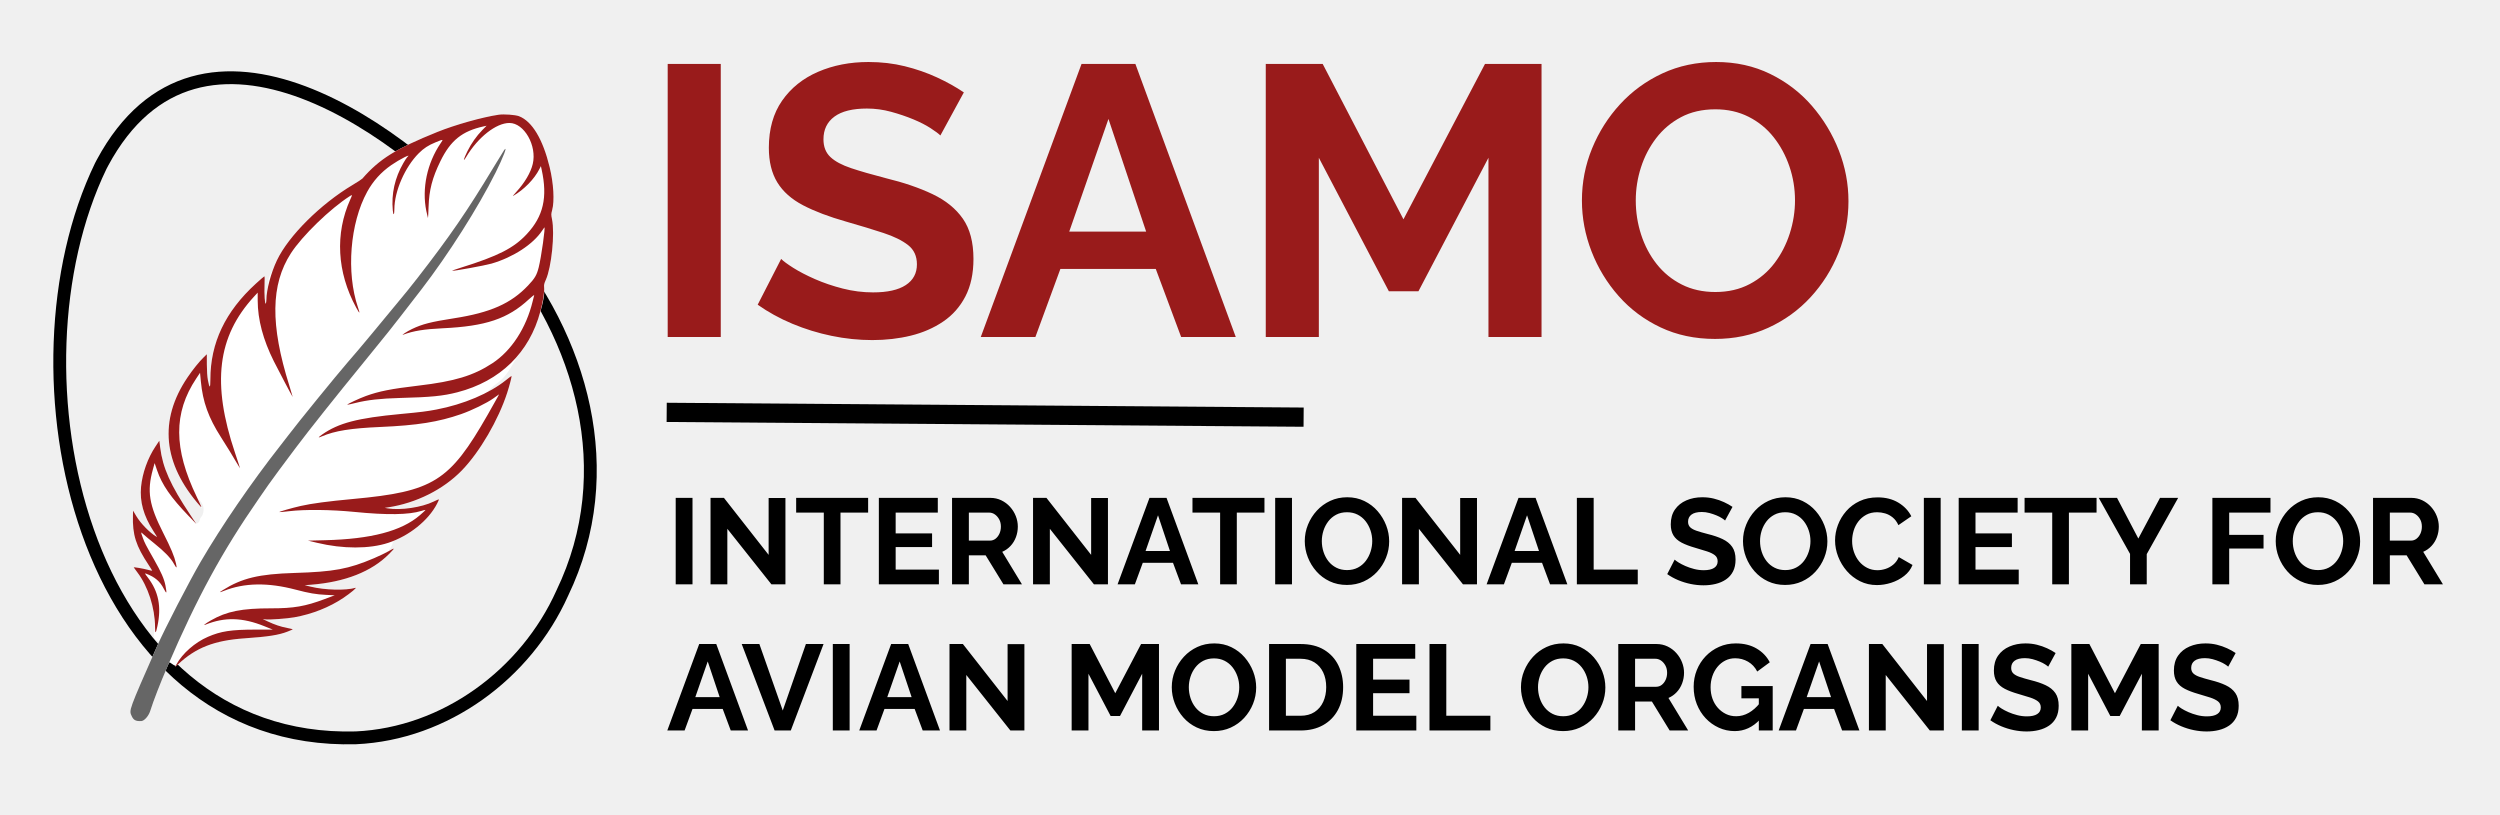
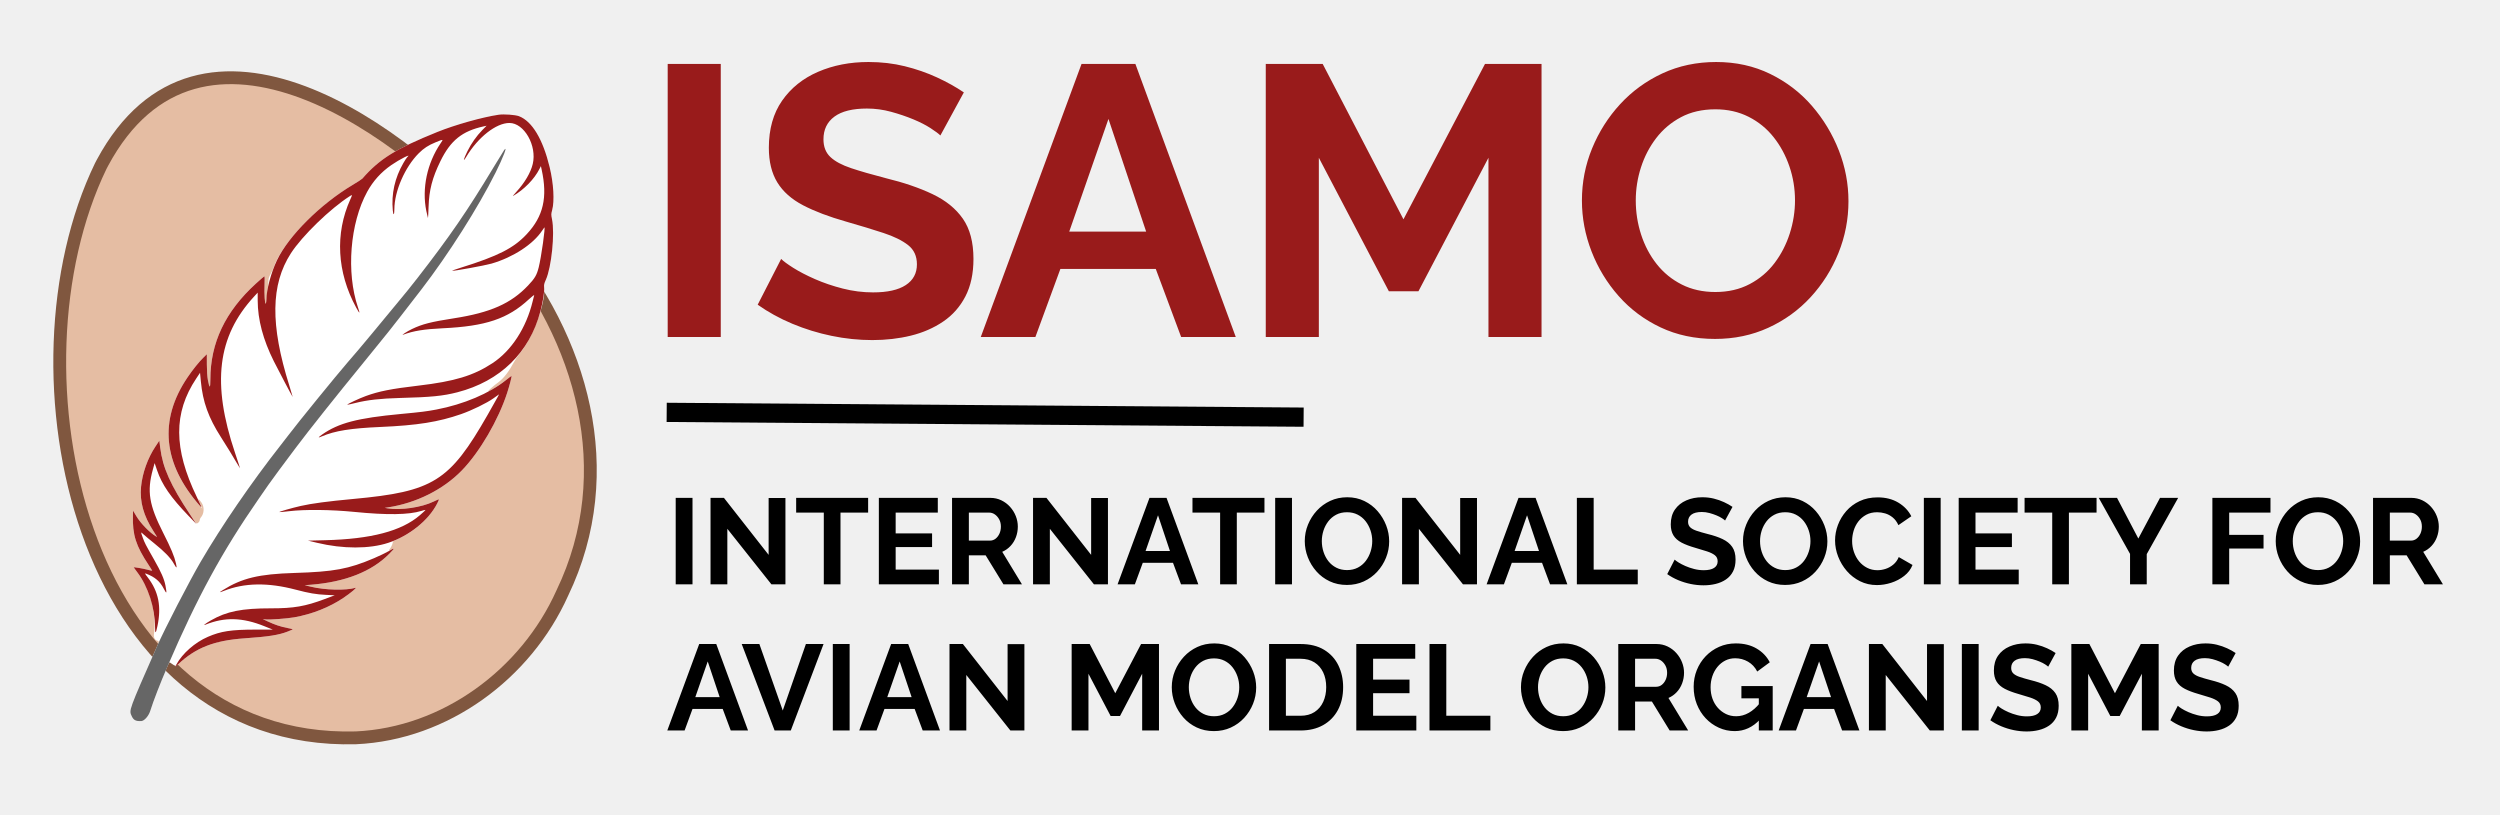
<svg xmlns="http://www.w3.org/2000/svg" width="390" height="127" viewBox="0 0 390 127">
  <defs />
  <g id="Layer_1">
-     <path fill="none" stroke="#000000" stroke-miterlimit="10" stroke-width="2" d="M 15.72 25.893 C 0.26 57.858 12.522 116.251 55.52 115.102 C 69.436 114.464 82.031 105.204 87.718 92.52 C 96.843 73.562 90.782 52.675 77.972 37.582 C 63.623 20.332 31.206 -2.943 15.979 25.4 Z" />
+     <path fill="#e5bda3" stroke="#80573f" stroke-miterlimit="10" stroke-width="2" d="M 15.72 25.893 C 0.26 57.858 12.522 116.251 55.52 115.102 C 69.436 114.464 82.031 105.204 87.718 92.52 C 96.843 73.562 90.782 52.675 77.972 37.582 C 63.623 20.332 31.206 -2.943 15.979 25.4 Z" />
    <g>
      <path fill="#ffffff" stroke="none" d="M 77.799 17.896 C 75.243 18.276 70.986 19.473 68.231 20.586 C 61.752 23.203 59.211 24.782 56.531 27.858 C 56.445 27.956 55.767 28.399 55.023 28.842 C 49.498 32.134 43.934 37.953 42.684 41.746 C 42.617 41.949 42.406 42.4 42.215 42.748 C 41.941 43.245 41.867 43.501 41.867 43.944 C 41.866 44.253 41.797 44.928 41.712 45.443 C 41.628 45.958 41.557 46.566 41.555 46.795 C 41.553 47.024 41.51 47.276 41.46 47.356 C 41.318 47.581 41.207 45.843 41.27 44.381 C 41.3 43.678 41.29 43.103 41.247 43.103 C 41.204 43.103 40.611 43.612 39.928 44.235 C 35.141 48.598 32.819 53.482 32.819 59.188 C 32.819 60.617 32.688 60.661 32.435 59.316 C 32.333 58.77 32.27 57.846 32.268 56.853 L 32.264 55.262 L 31.804 55.709 C 31.058 56.434 30.081 57.646 29.24 58.892 C 24.748 65.538 25.43 72.475 31.211 78.931 L 31.584 79.347 L 31.207 78.582 C 30.787 77.731 30.907 77.637 31.435 78.403 C 31.912 79.095 31.861 80.144 31.321 80.74 C 31.23 80.841 31.155 81.018 31.155 81.133 C 31.155 81.385 30.798 81.735 30.64 81.638 C 30.475 81.536 28.82 79.033 27.846 77.411 C 26.185 74.645 25.298 72.29 24.991 69.834 L 24.855 68.745 L 24.255 69.647 C 23.041 71.471 22.21 73.797 22.005 75.941 C 21.784 78.264 22.392 80.452 23.92 82.831 C 24.564 83.834 24.552 83.811 24.385 83.713 C 23.358 83.105 21.928 81.635 21.25 80.49 L 20.758 79.659 L 20.738 80.387 C 20.651 83.438 21.193 85.142 23.215 88.181 C 23.517 88.636 23.753 89.019 23.739 89.034 C 23.725 89.048 23.373 88.97 22.957 88.861 C 22.257 88.677 20.859 88.444 20.859 88.512 C 20.859 88.528 21.118 88.883 21.435 89.3 C 23.426 91.921 24.471 95.813 24.021 98.926 C 23.945 99.452 24.152 99.848 24.555 99.949 C 24.863 100.027 24.854 100.073 24.319 101.239 C 24.121 101.668 23.561 102.932 23.074 104.047 C 20.189 110.65 20.134 110.814 20.541 111.709 C 20.831 112.348 21.189 112.533 22.047 112.487 C 22.521 112.462 23.193 111.693 23.444 110.889 C 23.967 109.213 26.191 103.568 26.419 103.34 C 26.447 103.313 26.631 103.414 26.829 103.565 C 27.027 103.715 27.242 103.839 27.306 103.839 C 27.371 103.839 27.39 103.898 27.35 103.969 C 27.31 104.041 27.506 103.885 27.786 103.624 C 30.567 101.025 33.434 99.908 38.175 99.579 C 41.888 99.321 43.514 99.063 44.906 98.513 C 45.353 98.337 45.703 98.176 45.684 98.157 C 45.664 98.138 45.272 98.05 44.812 97.963 C 43.816 97.774 42.826 97.442 41.763 96.94 L 40.983 96.571 L 41.463 96.629 C 42.049 96.7 44.781 96.5 45.891 96.304 C 48.669 95.815 51.381 94.743 53.581 93.264 C 54.719 92.499 55.783 91.606 55.439 91.704 C 53.912 92.14 50.686 92.057 48.484 91.523 L 47.535 91.293 L 48.523 91.216 C 53.822 90.801 57.98 89.164 60.689 86.426 C 61.614 85.491 61.667 85.396 61.061 85.753 C 60.654 85.993 60.587 85.906 60.882 85.523 C 61.095 85.247 61.344 84.593 61.266 84.515 C 61.238 84.487 61.554 84.316 61.967 84.134 C 64.627 82.963 67.014 80.832 68.177 78.589 C 68.364 78.229 68.499 77.916 68.478 77.895 C 68.456 77.873 68.076 78.032 67.634 78.248 C 65.771 79.157 62.496 79.641 60.483 79.306 L 60.015 79.228 L 60.535 79.149 C 64.935 78.48 69.143 76.375 72.04 73.394 C 74.834 70.518 77.75 65.52 79.134 61.237 C 79.488 60.14 79.86 58.7 79.803 58.645 C 79.788 58.631 79.401 58.92 78.943 59.288 C 78.061 59.999 76.282 61.122 76.19 61.027 C 76.118 60.953 76.88 60.274 77.801 59.591 C 78.587 59.007 79.418 57.923 80.172 56.496 C 80.39 56.083 80.77 55.509 81.015 55.222 C 83.079 52.801 85.157 47.23 84.885 44.848 C 84.84 44.446 84.888 44.229 85.148 43.655 C 86.03 41.71 86.572 36.419 86.115 34.21 C 85.969 33.499 85.97 33.384 86.134 32.784 C 86.522 31.361 86.362 28.622 85.743 26.069 C 84.684 21.702 83.011 18.919 80.971 18.128 C 80.404 17.908 78.606 17.776 77.799 17.896 M 84.819 35.614 C 84.748 35.747 84.742 35.943 84.8 36.16 C 84.889 36.487 84.893 36.48 84.934 35.953 C 84.98 35.34 84.975 35.324 84.819 35.614 M 77.387 61.835 C 77.16 62.005 76.961 62.158 76.946 62.174 C 76.93 62.19 77.058 62.182 77.231 62.157 C 77.447 62.125 77.595 62.016 77.701 61.811 C 77.787 61.646 77.843 61.514 77.828 61.518 C 77.812 61.522 77.613 61.665 77.387 61.835 M 45.818 70.377 C 44.88 71.624 44.713 71.926 45.344 71.24 C 45.813 70.73 46.55 69.623 46.421 69.623 C 46.401 69.623 46.13 69.962 45.818 70.377 M 23.963 72.81 C 23.795 73.378 23.795 73.38 23.997 73.164 C 24.108 73.044 24.24 72.971 24.289 73.002 C 24.358 73.044 24.226 72.344 24.149 72.256 C 24.14 72.246 24.056 72.495 23.963 72.81 M 58.195 77.423 C 57.835 77.538 58.453 77.541 59.183 77.428 L 59.703 77.347 L 59.079 77.343 C 58.736 77.341 58.338 77.377 58.195 77.423 M 66.072 79.575 C 65.971 79.601 65.816 79.763 65.727 79.934 C 65.531 80.314 65.764 80.234 66.195 79.773 C 66.444 79.506 66.429 79.482 66.072 79.575 M 55.647 83.832 L 55.335 83.984 L 55.751 83.929 C 55.98 83.898 56.284 83.868 56.427 83.862 L 56.687 83.85 L 56.427 83.767 C 56.07 83.652 56.004 83.658 55.647 83.832 M 25.829 86.575 C 25.951 86.867 26.132 87.096 26.31 87.182 C 26.798 87.421 26.747 87.214 26.179 86.649 L 25.634 86.107 L 25.829 86.575 M 22.75 89.699 C 22.922 89.931 23.007 89.976 23.112 89.889 C 23.291 89.74 23.217 89.636 22.836 89.503 L 22.525 89.395 L 22.75 89.699 M 41.706 98.005 C 41.652 98.057 41.513 98.121 41.399 98.149 C 41.285 98.176 41.495 98.203 41.867 98.207 L 42.543 98.215 L 42.193 98.063 C 41.779 97.883 41.828 97.889 41.706 98.005" />
      <path fill="#991b1b" stroke="none" d="M 77.799 17.896 C 75.243 18.276 70.986 19.473 68.231 20.586 C 61.752 23.203 59.211 24.782 56.531 27.858 C 56.445 27.956 55.767 28.399 55.023 28.842 C 50.007 31.83 45.006 36.807 43.202 40.604 C 42.268 42.569 41.569 45.199 41.555 46.795 C 41.553 47.024 41.51 47.276 41.46 47.356 C 41.318 47.581 41.207 45.843 41.27 44.381 C 41.3 43.678 41.29 43.103 41.247 43.103 C 41.204 43.103 40.611 43.612 39.928 44.235 C 35.141 48.598 32.819 53.482 32.819 59.188 C 32.819 60.617 32.688 60.661 32.435 59.316 C 32.333 58.77 32.27 57.846 32.268 56.853 L 32.264 55.262 L 31.804 55.709 C 31.058 56.434 30.081 57.646 29.24 58.892 C 24.743 65.545 25.415 72.383 31.207 78.931 C 31.538 79.305 31.486 79.162 30.698 77.527 C 27.067 69.99 27.041 64.411 30.615 59.042 L 31.207 58.152 L 31.333 59.494 C 31.635 62.701 32.517 65.148 34.476 68.212 C 35.408 69.671 36.38 71.254 36.921 72.197 C 37.192 72.669 37.427 73.055 37.444 73.055 C 37.462 73.055 37.109 71.967 36.661 70.637 C 33.013 59.806 33.902 52.501 39.624 46.275 L 40.198 45.651 L 40.201 46.886 C 40.207 49.858 41.039 52.992 42.715 56.347 C 43.427 57.775 45.621 61.927 45.663 61.927 C 45.678 61.927 45.436 61.12 45.126 60.133 C 42.152 50.671 42.229 44.401 45.379 39.515 C 47.132 36.797 51.515 32.546 54.577 30.595 C 54.99 30.332 54.992 30.349 54.645 31.117 C 52.239 36.437 52.566 42.473 55.559 47.973 C 56.125 49.012 56.204 49.015 55.851 47.983 C 53.985 42.514 54.594 34.815 57.28 29.92 C 58.214 28.22 59.439 26.864 61.059 25.741 C 62.337 24.854 64.299 23.867 63.554 24.484 C 63.47 24.554 63.191 24.976 62.934 25.422 C 61.582 27.766 61.033 30.228 61.279 32.84 C 61.36 33.696 61.519 33.564 61.521 32.639 C 61.528 29.834 63.168 26.067 65.319 23.915 C 66.106 23.128 66.826 22.658 67.938 22.206 C 69.222 21.683 69.194 21.678 68.724 22.37 C 66.622 25.47 65.791 29.415 66.505 32.905 C 66.628 33.502 66.744 34.006 66.763 34.026 C 66.782 34.045 66.825 33.252 66.857 32.264 C 66.943 29.637 67.427 27.765 68.695 25.163 C 70.28 21.911 72.088 20.453 75.449 19.715 L 75.907 19.614 L 75.226 20.308 C 74.341 21.211 73.526 22.368 72.927 23.572 C 72.29 24.852 72.166 25.418 72.728 24.478 C 74.564 21.408 77.396 19.183 79.468 19.183 C 81.772 19.183 83.784 22.711 83.111 25.572 C 82.795 26.914 81.865 28.496 80.541 29.942 C 80.177 30.339 79.949 30.624 80.035 30.574 C 81.766 29.566 83.341 27.956 84.147 26.37 L 84.379 25.914 L 84.502 26.474 C 85.444 30.796 84.763 33.744 82.183 36.515 C 80.142 38.706 77.743 39.929 71.898 41.757 C 71.112 42.003 70.487 42.222 70.509 42.244 C 70.603 42.338 75.649 41.42 76.673 41.123 C 80.042 40.144 83.157 38.115 84.575 35.974 C 84.725 35.748 84.878 35.529 84.914 35.488 C 85.126 35.245 84.437 40.138 84.036 41.72 C 83.731 42.922 83.441 43.416 82.387 44.53 C 79.718 47.35 76.519 48.768 70.831 49.651 C 67.244 50.208 65.894 50.552 64.279 51.323 C 63.518 51.687 62.44 52.389 62.927 52.204 C 64.449 51.627 66.182 51.345 69.046 51.212 C 75.773 50.898 79.219 49.738 82.519 46.678 C 83.017 46.216 83.365 45.956 83.331 46.072 C 83.298 46.184 83.193 46.603 83.096 47.003 C 82.087 51.174 79.789 54.711 76.821 56.66 C 73.859 58.605 70.927 59.493 65.267 60.159 C 61.013 60.66 59.145 61.029 57.083 61.775 C 56.054 62.148 54.096 63.062 54.169 63.136 C 54.192 63.159 54.768 63.036 55.449 62.863 C 57.255 62.403 59.421 62.159 62.355 62.085 C 67.229 61.961 69.115 61.775 71.351 61.195 C 78.023 59.466 82.587 55.021 84.294 48.591 C 84.704 47.048 84.955 45.458 84.885 44.848 C 84.84 44.446 84.888 44.229 85.148 43.655 C 86.03 41.71 86.572 36.419 86.115 34.21 C 85.969 33.499 85.97 33.384 86.134 32.784 C 86.522 31.361 86.362 28.622 85.743 26.069 C 84.684 21.702 83.011 18.919 80.971 18.128 C 80.404 17.908 78.606 17.776 77.799 17.896 M 78.943 59.289 C 76.36 61.37 72.311 63.084 68.075 63.889 C 66.554 64.178 65.726 64.281 62.518 64.582 C 55.775 65.215 52.826 65.985 50.264 67.779 C 49.565 68.269 49.551 68.358 50.22 68.071 C 52.235 67.207 54.716 66.809 59.339 66.607 C 65.12 66.355 68.385 65.835 71.923 64.606 C 73.599 64.023 75.945 62.878 76.98 62.138 L 77.855 61.512 L 77.65 61.912 C 77.538 62.132 76.818 63.411 76.049 64.753 C 70.118 75.115 67.601 76.686 55.075 77.841 C 51.185 78.2 48.618 78.542 46.911 78.93 C 45.566 79.236 43.506 79.825 43.568 79.887 C 43.591 79.91 44.283 79.847 45.105 79.747 C 47.513 79.453 51.677 79.498 55.283 79.858 C 60.379 80.366 63.762 80.317 65.722 79.707 C 66.067 79.599 66.366 79.527 66.385 79.547 C 66.405 79.566 66.009 79.937 65.506 80.371 C 62.63 82.849 57.902 84.096 50.707 84.273 L 48.055 84.339 L 49.459 84.677 C 53.491 85.648 57.652 85.648 60.577 84.679 C 63.835 83.598 66.821 81.206 68.177 78.589 C 68.364 78.229 68.499 77.916 68.478 77.895 C 68.456 77.873 68.076 78.032 67.634 78.248 C 65.771 79.157 62.496 79.641 60.483 79.306 L 60.015 79.228 L 60.535 79.149 C 64.935 78.48 69.143 76.375 72.04 73.394 C 74.834 70.518 77.75 65.52 79.134 61.237 C 79.488 60.14 79.86 58.7 79.803 58.645 C 79.788 58.631 79.401 58.92 78.943 59.289 M 24.255 69.647 C 23.041 71.471 22.21 73.797 22.005 75.941 C 21.784 78.264 22.392 80.452 23.92 82.831 C 24.564 83.834 24.552 83.811 24.385 83.713 C 23.358 83.105 21.928 81.635 21.25 80.49 L 20.758 79.659 L 20.738 80.387 C 20.651 83.438 21.193 85.142 23.215 88.181 C 23.517 88.636 23.753 89.019 23.739 89.034 C 23.725 89.048 23.373 88.97 22.957 88.861 C 22.257 88.677 20.859 88.444 20.859 88.512 C 20.859 88.528 21.118 88.883 21.435 89.3 C 23.093 91.483 24.168 94.806 24.187 97.807 C 24.194 98.935 24.298 98.901 24.556 97.688 C 25.206 94.632 24.74 92.283 23.047 90.074 C 22.582 89.468 22.552 89.399 22.787 89.489 C 24.178 90.017 24.955 90.683 25.565 91.87 C 26.005 92.725 26.053 92.616 25.805 91.32 C 25.615 90.327 25.13 89.223 24.041 87.308 C 22.673 84.901 22.566 84.693 22.277 83.891 C 21.929 82.925 21.929 82.926 22.393 83.366 C 22.608 83.57 23.368 84.205 24.083 84.778 C 25.648 86.033 26.61 87.028 27.099 87.898 C 27.559 88.716 27.638 88.717 27.453 87.901 C 27.196 86.769 26.687 85.551 25.439 83.091 C 23.253 78.78 22.908 76.645 23.845 73.246 L 24.122 72.242 L 24.498 73.35 C 25.264 75.608 26.638 77.597 29.428 80.491 L 30.631 81.739 L 29.663 80.283 C 26.585 75.656 25.382 72.965 24.991 69.834 L 24.855 68.745 L 24.255 69.647 M 60.587 86.006 C 60.158 86.254 59.152 86.737 58.351 87.078 C 54.369 88.775 52.102 89.195 45.923 89.382 C 40.384 89.55 37.743 90.185 34.743 92.068 C 34.131 92.453 34.172 92.479 34.921 92.18 C 38.11 90.907 41.794 90.844 46.131 91.988 C 48.221 92.539 49.292 92.723 50.863 92.8 L 52.215 92.867 L 50.655 93.453 C 47.627 94.59 45.822 94.903 42.306 94.9 C 37.716 94.896 35.377 95.363 32.909 96.775 C 32.052 97.265 31.571 97.642 32.048 97.45 C 35.055 96.236 37.82 96.308 41.243 97.689 L 42.543 98.213 L 39.87 98.218 C 36.04 98.225 34.472 98.463 32.431 99.345 C 30.412 100.218 28.468 101.923 27.523 103.651 L 27.278 104.099 L 27.787 103.624 C 30.564 101.026 33.434 99.908 38.175 99.579 C 41.888 99.321 43.514 99.063 44.906 98.513 C 45.353 98.337 45.703 98.176 45.684 98.157 C 45.664 98.138 45.272 98.05 44.812 97.963 C 43.816 97.774 42.826 97.442 41.763 96.94 L 40.983 96.571 L 41.463 96.629 C 42.049 96.7 44.781 96.5 45.891 96.304 C 48.669 95.815 51.381 94.743 53.581 93.264 C 54.719 92.499 55.783 91.606 55.439 91.704 C 53.912 92.14 50.686 92.057 48.484 91.523 L 47.535 91.293 L 48.523 91.216 C 53.822 90.801 57.98 89.164 60.689 86.426 C 61.688 85.416 61.678 85.375 60.587 86.006" />
      <path fill="#666666" stroke="none" d="M 78.656 23.399 C 78.555 23.534 77.803 24.758 76.984 26.12 C 72.922 32.873 70.158 36.896 65.172 43.311 C 64.572 44.083 63.906 44.926 63.693 45.183 C 63.479 45.44 62.922 46.119 62.454 46.691 C 61.514 47.843 61.331 48.063 58.239 51.787 C 56.115 54.344 55.751 54.774 54.293 56.457 C 52.45 58.583 46.371 66.055 45.006 67.873 C 44.777 68.177 44.203 68.918 43.731 69.519 C 39.22 75.26 34.555 82.063 31.288 87.667 C 29.518 90.704 25.677 98.14 24.519 100.771 C 20.024 110.989 20.108 110.757 20.541 111.709 C 20.831 112.348 21.189 112.533 22.047 112.487 C 22.521 112.462 23.193 111.693 23.444 110.889 C 23.914 109.382 24.997 106.585 26.135 103.943 C 30.77 93.175 34.65 86.045 40.342 77.839 C 40.917 77.01 41.591 76.036 41.839 75.675 C 42.309 74.991 44.239 72.378 46.118 69.883 C 48.308 66.973 52.227 62.045 56.785 56.467 C 57.673 55.38 58.786 54.007 59.259 53.416 C 59.732 52.825 60.356 52.053 60.646 51.7 C 61.09 51.16 63.283 48.341 65.716 45.183 C 69.945 39.694 74.568 32.415 77.31 26.931 C 78.506 24.537 79.237 22.621 78.656 23.399" />
    </g>
    <path fill="none" stroke="#000000" stroke-width="3" d="M 104.003 64.329 L 203.365 65.076" />
    <g transform="matrix(1 0 0 1 104.003 91.157)">
      <g>
        <path fill="#000000" stroke="none" d="M 1.406 0 L 1.406 -13.49 L 4.028 -13.49 L 4.028 0 L 1.406 0 Z M 9.462 -8.664 L 9.462 0 L 6.84 0 L 6.84 -13.49 L 8.93 -13.49 L 15.903 -4.598 L 15.903 -13.471 L 18.525 -13.471 L 18.525 0 L 16.34 0 L 9.462 -8.664 Z M 31.426 -11.191 L 27.113 -11.191 L 27.113 0 L 24.51 0 L 24.51 -11.191 L 20.197 -11.191 L 20.197 -13.49 L 31.426 -13.49 L 31.426 -11.191 Z M 42.465 -2.299 L 42.465 0 L 33.098 0 L 33.098 -13.49 L 42.294 -13.49 L 42.294 -11.191 L 35.72 -11.191 L 35.72 -7.942 L 41.401 -7.942 L 41.401 -5.814 L 35.72 -5.814 L 35.72 -2.299 L 42.465 -2.299 Z M 44.517 0 L 44.517 -13.49 L 50.483 -13.49 Q 51.414 -13.49 52.203 -13.11 Q 52.991 -12.73 53.571 -12.084 Q 54.15 -11.438 54.464 -10.64 Q 54.777 -9.842 54.777 -9.006 Q 54.777 -8.151 54.483 -7.362 Q 54.188 -6.574 53.637 -5.985 Q 53.086 -5.396 52.345 -5.073 L 55.423 0 L 52.535 0 L 49.761 -4.522 L 47.139 -4.522 L 47.139 0 L 44.517 0 Z M 47.139 -6.821 L 50.426 -6.821 Q 50.92 -6.821 51.3 -7.115 Q 51.68 -7.41 51.908 -7.904 Q 52.136 -8.398 52.136 -9.006 Q 52.136 -9.652 51.87 -10.136 Q 51.604 -10.621 51.196 -10.906 Q 50.787 -11.191 50.312 -11.191 L 47.139 -11.191 L 47.139 -6.821 Z M 59.774 -8.664 L 59.774 0 L 57.152 0 L 57.152 -13.49 L 59.242 -13.49 L 66.215 -4.598 L 66.215 -13.471 L 68.837 -13.471 L 68.837 0 L 66.652 0 L 59.774 -8.664 Z M 75.316 -13.49 L 77.976 -13.49 L 82.935 0 L 80.237 0 L 78.983 -3.363 L 74.271 -3.363 L 73.036 0 L 70.338 0 L 75.316 -13.49 Z M 78.508 -5.206 L 76.646 -10.773 L 74.708 -5.206 L 78.508 -5.206 Z M 93.252 -11.191 L 88.939 -11.191 L 88.939 0 L 86.336 0 L 86.336 -11.191 L 82.023 -11.191 L 82.023 -13.49 L 93.252 -13.49 L 93.252 -11.191 Z M 94.924 0 L 94.924 -13.49 L 97.546 -13.49 L 97.546 0 L 94.924 0 Z M 106.115 0.095 Q 104.633 0.095 103.427 -0.475 Q 102.22 -1.045 101.356 -2.023 Q 100.491 -3.002 100.016 -4.228 Q 99.541 -5.453 99.541 -6.745 Q 99.541 -8.094 100.044 -9.319 Q 100.548 -10.545 101.431 -11.504 Q 102.315 -12.464 103.521 -13.025 Q 104.728 -13.585 106.172 -13.585 Q 107.635 -13.585 108.841 -12.996 Q 110.048 -12.407 110.903 -11.419 Q 111.758 -10.431 112.233 -9.215 Q 112.708 -7.999 112.708 -6.707 Q 112.708 -5.377 112.214 -4.151 Q 111.72 -2.926 110.836 -1.966 Q 109.953 -1.007 108.746 -0.456 Q 107.54 0.095 106.115 0.095 Z M 102.201 -6.745 Q 102.201 -5.871 102.467 -5.054 Q 102.733 -4.237 103.236 -3.6 Q 103.74 -2.964 104.472 -2.594 Q 105.203 -2.223 106.134 -2.223 Q 107.084 -2.223 107.825 -2.612 Q 108.566 -3.002 109.06 -3.657 Q 109.554 -4.313 109.81 -5.12 Q 110.067 -5.928 110.067 -6.745 Q 110.067 -7.619 109.791 -8.426 Q 109.516 -9.234 109.013 -9.87 Q 108.509 -10.507 107.778 -10.878 Q 107.046 -11.248 106.134 -11.248 Q 105.165 -11.248 104.433 -10.858 Q 103.702 -10.469 103.208 -9.823 Q 102.714 -9.177 102.457 -8.379 Q 102.201 -7.581 102.201 -6.745 Z M 117.344 -8.664 L 117.344 0 L 114.722 0 L 114.722 -13.49 L 116.812 -13.49 L 123.785 -4.598 L 123.785 -13.471 L 126.407 -13.471 L 126.407 0 L 124.222 0 L 117.344 -8.664 Z M 132.886 -13.49 L 135.546 -13.49 L 140.505 0 L 137.807 0 L 136.553 -3.363 L 131.841 -3.363 L 130.606 0 L 127.908 0 L 132.886 -13.49 Z M 136.078 -5.206 L 134.216 -10.773 L 132.278 -5.206 L 136.078 -5.206 Z M 141.987 0 L 141.987 -13.49 L 144.609 -13.49 L 144.609 -2.299 L 151.487 -2.299 L 151.487 0 L 141.987 0 Z M 165.11 -9.956 Q 164.977 -10.089 164.625 -10.317 Q 164.274 -10.545 163.77 -10.754 Q 163.267 -10.963 162.678 -11.124 Q 162.089 -11.286 161.481 -11.286 Q 160.417 -11.286 159.875 -10.887 Q 159.334 -10.488 159.334 -9.766 Q 159.334 -9.215 159.676 -8.892 Q 160.018 -8.569 160.702 -8.341 Q 161.386 -8.113 162.412 -7.847 Q 163.742 -7.524 164.72 -7.059 Q 165.699 -6.593 166.221 -5.842 Q 166.744 -5.092 166.744 -3.857 Q 166.744 -2.774 166.345 -2.005 Q 165.946 -1.235 165.243 -0.76 Q 164.54 -0.285 163.647 -0.067 Q 162.754 0.152 161.747 0.152 Q 160.74 0.152 159.733 -0.057 Q 158.726 -0.266 157.795 -0.655 Q 156.864 -1.045 156.085 -1.596 L 157.244 -3.857 Q 157.415 -3.686 157.852 -3.41 Q 158.289 -3.135 158.916 -2.86 Q 159.543 -2.584 160.284 -2.394 Q 161.025 -2.204 161.785 -2.204 Q 162.849 -2.204 163.4 -2.565 Q 163.951 -2.926 163.951 -3.591 Q 163.951 -4.199 163.514 -4.541 Q 163.077 -4.883 162.298 -5.139 Q 161.519 -5.396 160.455 -5.7 Q 159.182 -6.061 158.327 -6.507 Q 157.472 -6.954 157.054 -7.638 Q 156.636 -8.322 156.636 -9.348 Q 156.636 -10.735 157.291 -11.675 Q 157.947 -12.616 159.068 -13.1 Q 160.189 -13.585 161.557 -13.585 Q 162.507 -13.585 163.352 -13.376 Q 164.198 -13.167 164.939 -12.825 Q 165.68 -12.483 166.269 -12.084 L 165.11 -9.956 Z M 174.477 0.095 Q 172.995 0.095 171.788 -0.475 Q 170.582 -1.045 169.718 -2.023 Q 168.853 -3.002 168.378 -4.228 Q 167.903 -5.453 167.903 -6.745 Q 167.903 -8.094 168.406 -9.319 Q 168.91 -10.545 169.793 -11.504 Q 170.677 -12.464 171.883 -13.025 Q 173.09 -13.585 174.534 -13.585 Q 175.997 -13.585 177.203 -12.996 Q 178.41 -12.407 179.265 -11.419 Q 180.12 -10.431 180.595 -9.215 Q 181.07 -7.999 181.07 -6.707 Q 181.07 -5.377 180.576 -4.151 Q 180.082 -2.926 179.198 -1.966 Q 178.315 -1.007 177.108 -0.456 Q 175.902 0.095 174.477 0.095 Z M 170.563 -6.745 Q 170.563 -5.871 170.829 -5.054 Q 171.095 -4.237 171.599 -3.6 Q 172.102 -2.964 172.834 -2.594 Q 173.565 -2.223 174.496 -2.223 Q 175.446 -2.223 176.187 -2.612 Q 176.928 -3.002 177.422 -3.657 Q 177.916 -4.313 178.173 -5.12 Q 178.429 -5.928 178.429 -6.745 Q 178.429 -7.619 178.153 -8.426 Q 177.878 -9.234 177.375 -9.87 Q 176.871 -10.507 176.139 -10.878 Q 175.408 -11.248 174.496 -11.248 Q 173.527 -11.248 172.796 -10.858 Q 172.064 -10.469 171.57 -9.823 Q 171.076 -9.177 170.819 -8.379 Q 170.563 -7.581 170.563 -6.745 Z M 182.267 -6.84 Q 182.267 -8.075 182.714 -9.262 Q 183.16 -10.45 184.015 -11.428 Q 184.87 -12.407 186.105 -12.986 Q 187.34 -13.566 188.917 -13.566 Q 190.779 -13.566 192.137 -12.749 Q 193.496 -11.932 194.161 -10.621 L 192.147 -9.234 Q 191.805 -9.994 191.254 -10.44 Q 190.703 -10.887 190.076 -11.067 Q 189.449 -11.248 188.841 -11.248 Q 187.853 -11.248 187.121 -10.849 Q 186.39 -10.45 185.896 -9.804 Q 185.402 -9.158 185.164 -8.36 Q 184.927 -7.562 184.927 -6.764 Q 184.927 -5.871 185.212 -5.045 Q 185.497 -4.218 186.019 -3.581 Q 186.542 -2.945 187.274 -2.574 Q 188.005 -2.204 188.879 -2.204 Q 189.506 -2.204 190.152 -2.413 Q 190.798 -2.622 191.349 -3.078 Q 191.9 -3.534 192.204 -4.256 L 194.351 -3.021 Q 193.952 -2.014 193.049 -1.311 Q 192.147 -0.608 191.026 -0.247 Q 189.905 0.114 188.803 0.114 Q 187.359 0.114 186.162 -0.484 Q 184.965 -1.083 184.101 -2.08 Q 183.236 -3.078 182.751 -4.322 Q 182.267 -5.567 182.267 -6.84 Z M 196.118 0 L 196.118 -13.49 L 198.74 -13.49 L 198.74 0 L 196.118 0 Z M 210.919 -2.299 L 210.919 0 L 201.552 0 L 201.552 -13.49 L 210.748 -13.49 L 210.748 -11.191 L 204.174 -11.191 L 204.174 -7.942 L 209.855 -7.942 L 209.855 -5.814 L 204.174 -5.814 L 204.174 -2.299 L 210.919 -2.299 Z M 223.06 -11.191 L 218.747 -11.191 L 218.747 0 L 216.144 0 L 216.144 -11.191 L 211.831 -11.191 L 211.831 -13.49 L 223.06 -13.49 L 223.06 -11.191 Z M 226.252 -13.49 L 229.577 -7.144 L 232.959 -13.49 L 235.79 -13.49 L 230.888 -4.712 L 230.888 0 L 228.285 0 L 228.285 -4.75 L 223.402 -13.49 L 226.252 -13.49 Z M 241.129 0 L 241.129 -13.49 L 250.192 -13.49 L 250.192 -11.191 L 243.751 -11.191 L 243.751 -7.714 L 249.109 -7.714 L 249.109 -5.586 L 243.751 -5.586 L 243.751 0 L 241.129 0 Z M 257.583 0.095 Q 256.101 0.095 254.895 -0.475 Q 253.688 -1.045 252.824 -2.023 Q 251.959 -3.002 251.484 -4.228 Q 251.009 -5.453 251.009 -6.745 Q 251.009 -8.094 251.512 -9.319 Q 252.016 -10.545 252.899 -11.504 Q 253.783 -12.464 254.99 -13.025 Q 256.196 -13.585 257.64 -13.585 Q 259.103 -13.585 260.31 -12.996 Q 261.516 -12.407 262.371 -11.419 Q 263.226 -10.431 263.701 -9.215 Q 264.176 -7.999 264.176 -6.707 Q 264.176 -5.377 263.682 -4.151 Q 263.188 -2.926 262.305 -1.966 Q 261.421 -1.007 260.214 -0.456 Q 259.008 0.095 257.583 0.095 Z M 253.669 -6.745 Q 253.669 -5.871 253.935 -5.054 Q 254.201 -4.237 254.705 -3.6 Q 255.208 -2.964 255.94 -2.594 Q 256.671 -2.223 257.602 -2.223 Q 258.552 -2.223 259.293 -2.612 Q 260.034 -3.002 260.528 -3.657 Q 261.022 -4.313 261.279 -5.12 Q 261.535 -5.928 261.535 -6.745 Q 261.535 -7.619 261.26 -8.426 Q 260.984 -9.234 260.481 -9.87 Q 259.977 -10.507 259.245 -10.878 Q 258.514 -11.248 257.602 -11.248 Q 256.633 -11.248 255.901 -10.858 Q 255.17 -10.469 254.676 -9.823 Q 254.182 -9.177 253.925 -8.379 Q 253.669 -7.581 253.669 -6.745 Z M 266.19 0 L 266.19 -13.49 L 272.156 -13.49 Q 273.087 -13.49 273.876 -13.11 Q 274.664 -12.73 275.244 -12.084 Q 275.823 -11.438 276.137 -10.64 Q 276.45 -9.842 276.45 -9.006 Q 276.45 -8.151 276.156 -7.362 Q 275.861 -6.574 275.31 -5.985 Q 274.759 -5.396 274.018 -5.073 L 277.096 0 L 274.208 0 L 271.434 -4.522 L 268.812 -4.522 L 268.812 0 L 266.19 0 Z M 268.812 -6.821 L 272.099 -6.821 Q 272.593 -6.821 272.973 -7.115 Q 273.353 -7.41 273.581 -7.904 Q 273.809 -8.398 273.809 -9.006 Q 273.809 -9.652 273.543 -10.136 Q 273.277 -10.621 272.869 -10.906 Q 272.46 -11.191 271.985 -11.191 L 268.812 -11.191 L 268.812 -6.821 Z" />
        <path fill="#000000" stroke="none" d="M 5.073 9.31 L 7.733 9.31 L 12.692 22.8 L 9.994 22.8 L 8.74 19.437 L 4.028 19.437 L 2.793 22.8 L 0.095 22.8 L 5.073 9.31 Z M 8.265 17.594 L 6.403 12.027 L 4.465 17.594 L 8.265 17.594 Z M 14.459 9.31 L 18.107 19.684 L 21.717 9.31 L 24.472 9.31 L 19.361 22.8 L 16.834 22.8 L 11.704 9.31 L 14.459 9.31 Z M 25.916 22.8 L 25.916 9.31 L 28.538 9.31 L 28.538 22.8 L 25.916 22.8 Z M 35.017 9.31 L 37.677 9.31 L 42.636 22.8 L 39.938 22.8 L 38.684 19.437 L 33.972 19.437 L 32.737 22.8 L 30.039 22.8 L 35.017 9.31 Z M 38.209 17.594 L 36.347 12.027 L 34.409 17.594 L 38.209 17.594 Z M 46.74 14.136 L 46.74 22.8 L 44.118 22.8 L 44.118 9.31 L 46.208 9.31 L 53.181 18.202 L 53.181 9.329 L 55.803 9.329 L 55.803 22.8 L 53.618 22.8 L 46.74 14.136 Z M 74.176 22.8 L 74.176 13.946 L 70.718 20.539 L 69.255 20.539 L 65.797 13.946 L 65.797 22.8 L 63.175 22.8 L 63.175 9.31 L 65.987 9.31 L 69.977 16.986 L 74.005 9.31 L 76.798 9.31 L 76.798 22.8 L 74.176 22.8 Z M 85.367 22.895 Q 83.885 22.895 82.679 22.325 Q 81.472 21.755 80.608 20.776 Q 79.743 19.798 79.268 18.572 Q 78.793 17.347 78.793 16.055 Q 78.793 14.706 79.296 13.48 Q 79.8 12.255 80.683 11.296 Q 81.567 10.336 82.773 9.775 Q 83.98 9.215 85.424 9.215 Q 86.887 9.215 88.094 9.804 Q 89.3 10.393 90.155 11.381 Q 91.01 12.369 91.485 13.585 Q 91.96 14.801 91.96 16.093 Q 91.96 17.423 91.466 18.648 Q 90.972 19.874 90.088 20.834 Q 89.205 21.793 87.999 22.344 Q 86.792 22.895 85.367 22.895 Z M 81.453 16.055 Q 81.453 16.929 81.719 17.746 Q 81.985 18.563 82.489 19.2 Q 82.992 19.836 83.724 20.206 Q 84.455 20.577 85.386 20.577 Q 86.336 20.577 87.077 20.188 Q 87.818 19.798 88.312 19.142 Q 88.806 18.487 89.062 17.68 Q 89.319 16.872 89.319 16.055 Q 89.319 15.181 89.044 14.373 Q 88.768 13.566 88.264 12.93 Q 87.761 12.293 87.029 11.922 Q 86.298 11.552 85.386 11.552 Q 84.417 11.552 83.686 11.941 Q 82.954 12.331 82.46 12.977 Q 81.966 13.623 81.71 14.421 Q 81.453 15.219 81.453 16.055 Z M 93.974 22.8 L 93.974 9.31 L 98.876 9.31 Q 101.08 9.31 102.562 10.213 Q 104.044 11.115 104.785 12.644 Q 105.526 14.174 105.526 16.036 Q 105.526 18.088 104.709 19.608 Q 103.892 21.128 102.401 21.964 Q 100.909 22.8 98.876 22.8 L 93.974 22.8 Z M 102.885 16.036 Q 102.885 14.725 102.41 13.727 Q 101.935 12.73 101.042 12.169 Q 100.149 11.609 98.876 11.609 L 96.596 11.609 L 96.596 20.501 L 98.876 20.501 Q 100.168 20.501 101.061 19.922 Q 101.954 19.342 102.42 18.326 Q 102.885 17.309 102.885 16.036 Z M 116.945 20.501 L 116.945 22.8 L 107.578 22.8 L 107.578 9.31 L 116.774 9.31 L 116.774 11.609 L 110.2 11.609 L 110.2 14.858 L 115.881 14.858 L 115.881 16.986 L 110.2 16.986 L 110.2 20.501 L 116.945 20.501 Z M 118.997 22.8 L 118.997 9.31 L 121.619 9.31 L 121.619 20.501 L 128.497 20.501 L 128.497 22.8 L 118.997 22.8 Z M 139.84 22.895 Q 138.358 22.895 137.151 22.325 Q 135.945 21.755 135.08 20.776 Q 134.216 19.798 133.741 18.572 Q 133.266 17.347 133.266 16.055 Q 133.266 14.706 133.769 13.48 Q 134.273 12.255 135.156 11.296 Q 136.04 10.336 137.246 9.775 Q 138.453 9.215 139.897 9.215 Q 141.36 9.215 142.566 9.804 Q 143.773 10.393 144.628 11.381 Q 145.483 12.369 145.958 13.585 Q 146.433 14.801 146.433 16.093 Q 146.433 17.423 145.939 18.648 Q 145.445 19.874 144.561 20.834 Q 143.678 21.793 142.471 22.344 Q 141.265 22.895 139.84 22.895 Z M 135.926 16.055 Q 135.926 16.929 136.192 17.746 Q 136.458 18.563 136.961 19.2 Q 137.465 19.836 138.196 20.206 Q 138.928 20.577 139.859 20.577 Q 140.809 20.577 141.55 20.188 Q 142.291 19.798 142.785 19.142 Q 143.279 18.487 143.535 17.68 Q 143.792 16.872 143.792 16.055 Q 143.792 15.181 143.516 14.373 Q 143.241 13.566 142.737 12.93 Q 142.234 12.293 141.502 11.922 Q 140.771 11.552 139.859 11.552 Q 138.89 11.552 138.159 11.941 Q 137.427 12.331 136.933 12.977 Q 136.439 13.623 136.182 14.421 Q 135.926 15.219 135.926 16.055 Z M 148.447 22.8 L 148.447 9.31 L 154.413 9.31 Q 155.344 9.31 156.132 9.69 Q 156.921 10.07 157.5 10.716 Q 158.08 11.362 158.393 12.16 Q 158.707 12.958 158.707 13.794 Q 158.707 14.649 158.412 15.438 Q 158.118 16.226 157.567 16.815 Q 157.016 17.404 156.275 17.727 L 159.353 22.8 L 156.465 22.8 L 153.691 18.278 L 151.069 18.278 L 151.069 22.8 L 148.447 22.8 Z M 151.069 15.979 L 154.356 15.979 Q 154.85 15.979 155.23 15.684 Q 155.61 15.39 155.838 14.896 Q 156.066 14.402 156.066 13.794 Q 156.066 13.148 155.8 12.664 Q 155.534 12.179 155.125 11.894 Q 154.717 11.609 154.242 11.609 L 151.069 11.609 L 151.069 15.979 Z M 166.611 22.895 Q 165.3 22.895 164.131 22.363 Q 162.963 21.831 162.079 20.89 Q 161.196 19.95 160.702 18.696 Q 160.208 17.442 160.208 15.979 Q 160.208 14.592 160.702 13.367 Q 161.196 12.141 162.089 11.21 Q 162.982 10.279 164.179 9.747 Q 165.376 9.215 166.782 9.215 Q 168.682 9.215 170.041 10.023 Q 171.399 10.83 172.083 12.16 L 170.126 13.604 Q 169.613 12.597 168.691 12.065 Q 167.77 11.533 166.687 11.533 Q 165.832 11.533 165.129 11.894 Q 164.426 12.255 163.913 12.882 Q 163.4 13.509 163.125 14.326 Q 162.849 15.143 162.849 16.055 Q 162.849 17.024 163.143 17.841 Q 163.438 18.658 163.979 19.266 Q 164.521 19.874 165.243 20.226 Q 165.965 20.577 166.839 20.577 Q 167.865 20.577 168.805 20.045 Q 169.746 19.513 170.563 18.487 L 170.563 21.071 Q 168.872 22.895 166.611 22.895 Z M 170.373 17.784 L 167.656 17.784 L 167.656 15.865 L 172.539 15.865 L 172.539 22.8 L 170.373 22.8 L 170.373 17.784 Z M 178.448 9.31 L 181.108 9.31 L 186.067 22.8 L 183.369 22.8 L 182.115 19.437 L 177.403 19.437 L 176.168 22.8 L 173.47 22.8 L 178.448 9.31 Z M 181.64 17.594 L 179.778 12.027 L 177.84 17.594 L 181.64 17.594 Z M 190.171 14.136 L 190.171 22.8 L 187.549 22.8 L 187.549 9.31 L 189.639 9.31 L 196.612 18.202 L 196.612 9.329 L 199.234 9.329 L 199.234 22.8 L 197.049 22.8 L 190.171 14.136 Z M 202.046 22.8 L 202.046 9.31 L 204.668 9.31 L 204.668 22.8 L 202.046 22.8 Z M 215.517 12.844 Q 215.384 12.711 215.032 12.483 Q 214.681 12.255 214.177 12.046 Q 213.674 11.837 213.085 11.675 Q 212.496 11.514 211.888 11.514 Q 210.824 11.514 210.282 11.913 Q 209.741 12.312 209.741 13.034 Q 209.741 13.585 210.083 13.908 Q 210.425 14.231 211.109 14.459 Q 211.793 14.687 212.819 14.953 Q 214.149 15.276 215.127 15.741 Q 216.106 16.207 216.629 16.957 Q 217.151 17.708 217.151 18.943 Q 217.151 20.026 216.752 20.796 Q 216.353 21.565 215.65 22.04 Q 214.947 22.515 214.054 22.733 Q 213.161 22.952 212.154 22.952 Q 211.147 22.952 210.14 22.743 Q 209.133 22.534 208.202 22.144 Q 207.271 21.755 206.492 21.204 L 207.651 18.943 Q 207.822 19.114 208.259 19.39 Q 208.696 19.665 209.323 19.94 Q 209.95 20.216 210.691 20.406 Q 211.432 20.596 212.192 20.596 Q 213.256 20.596 213.807 20.235 Q 214.358 19.874 214.358 19.209 Q 214.358 18.601 213.921 18.259 Q 213.484 17.917 212.705 17.66 Q 211.926 17.404 210.862 17.1 Q 209.589 16.739 208.734 16.293 Q 207.879 15.846 207.461 15.162 Q 207.043 14.478 207.043 13.452 Q 207.043 12.065 207.698 11.124 Q 208.354 10.184 209.475 9.7 Q 210.596 9.215 211.964 9.215 Q 212.914 9.215 213.759 9.424 Q 214.605 9.633 215.346 9.975 Q 216.087 10.317 216.676 10.716 L 215.517 12.844 Z M 230.128 22.8 L 230.128 13.946 L 226.67 20.539 L 225.207 20.539 L 221.749 13.946 L 221.749 22.8 L 219.127 22.8 L 219.127 9.31 L 221.939 9.31 L 225.929 16.986 L 229.957 9.31 L 232.75 9.31 L 232.75 22.8 L 230.128 22.8 Z M 243.599 12.844 Q 243.466 12.711 243.114 12.483 Q 242.763 12.255 242.259 12.046 Q 241.756 11.837 241.167 11.675 Q 240.578 11.514 239.97 11.514 Q 238.906 11.514 238.364 11.913 Q 237.823 12.312 237.823 13.034 Q 237.823 13.585 238.165 13.908 Q 238.507 14.231 239.191 14.459 Q 239.875 14.687 240.901 14.953 Q 242.231 15.276 243.209 15.741 Q 244.188 16.207 244.71 16.957 Q 245.233 17.708 245.233 18.943 Q 245.233 20.026 244.834 20.796 Q 244.435 21.565 243.732 22.04 Q 243.029 22.515 242.136 22.733 Q 241.243 22.952 240.236 22.952 Q 239.229 22.952 238.222 22.743 Q 237.215 22.534 236.284 22.144 Q 235.353 21.755 234.574 21.204 L 235.733 18.943 Q 235.904 19.114 236.341 19.39 Q 236.778 19.665 237.405 19.94 Q 238.032 20.216 238.773 20.406 Q 239.514 20.596 240.274 20.596 Q 241.338 20.596 241.889 20.235 Q 242.44 19.874 242.44 19.209 Q 242.44 18.601 242.003 18.259 Q 241.566 17.917 240.787 17.66 Q 240.008 17.404 238.944 17.1 Q 237.671 16.739 236.816 16.293 Q 235.961 15.846 235.543 15.162 Q 235.125 14.478 235.125 13.452 Q 235.125 12.065 235.78 11.124 Q 236.436 10.184 237.557 9.7 Q 238.678 9.215 240.046 9.215 Q 240.996 9.215 241.841 9.424 Q 242.687 9.633 243.428 9.975 Q 244.169 10.317 244.758 10.716 L 243.599 12.844 Z" />
      </g>
    </g>
    <g transform="matrix(1 0 0 1 99.72 52.573)">
      <g>
        <path fill="#991b1b" stroke="none" d="M 4.44 0 L 4.44 -42.6 L 12.72 -42.6 L 12.72 0 L 4.44 0 Z M 46.98 -31.44 Q 46.56 -31.86 45.45 -32.58 Q 44.34 -33.3 42.75 -33.96 Q 41.16 -34.62 39.3 -35.13 Q 37.44 -35.64 35.52 -35.64 Q 32.16 -35.64 30.45 -34.38 Q 28.74 -33.12 28.74 -30.84 Q 28.74 -29.1 29.82 -28.08 Q 30.9 -27.06 33.06 -26.34 Q 35.22 -25.62 38.46 -24.78 Q 42.66 -23.76 45.75 -22.29 Q 48.84 -20.82 50.49 -18.45 Q 52.14 -16.08 52.14 -12.18 Q 52.14 -8.76 50.88 -6.33 Q 49.62 -3.9 47.4 -2.4 Q 45.18 -0.9 42.36 -0.21 Q 39.54 0.48 36.36 0.48 Q 33.18 0.48 30 -0.18 Q 26.82 -0.84 23.88 -2.07 Q 20.94 -3.3 18.48 -5.04 L 22.14 -12.18 Q 22.68 -11.64 24.06 -10.77 Q 25.44 -9.9 27.42 -9.03 Q 29.4 -8.16 31.74 -7.56 Q 34.08 -6.96 36.48 -6.96 Q 39.84 -6.96 41.58 -8.1 Q 43.32 -9.24 43.32 -11.34 Q 43.32 -13.26 41.94 -14.34 Q 40.56 -15.42 38.1 -16.23 Q 35.64 -17.04 32.28 -18 Q 28.26 -19.14 25.56 -20.55 Q 22.86 -21.96 21.54 -24.12 Q 20.22 -26.28 20.22 -29.52 Q 20.22 -33.9 22.29 -36.87 Q 24.36 -39.84 27.9 -41.37 Q 31.44 -42.9 35.76 -42.9 Q 38.76 -42.9 41.43 -42.24 Q 44.1 -41.58 46.44 -40.5 Q 48.78 -39.42 50.64 -38.16 L 46.98 -31.44 Z M 69 -42.6 L 77.4 -42.6 L 93.06 0 L 84.54 0 L 80.58 -10.62 L 65.7 -10.62 L 61.8 0 L 53.28 0 L 69 -42.6 Z M 79.08 -16.44 L 73.2 -34.02 L 67.08 -16.44 L 79.08 -16.44 Z M 132.48 0 L 132.48 -27.96 L 121.56 -7.14 L 116.94 -7.14 L 106.02 -27.96 L 106.02 0 L 97.74 0 L 97.74 -42.6 L 106.62 -42.6 L 119.22 -18.36 L 131.94 -42.6 L 140.76 -42.6 L 140.76 0 L 132.48 0 Z M 167.82 0.3 Q 163.14 0.3 159.33 -1.5 Q 155.52 -3.3 152.79 -6.39 Q 150.06 -9.48 148.56 -13.35 Q 147.06 -17.22 147.06 -21.3 Q 147.06 -25.56 148.65 -29.43 Q 150.24 -33.3 153.03 -36.33 Q 155.82 -39.36 159.63 -41.13 Q 163.44 -42.9 168 -42.9 Q 172.62 -42.9 176.43 -41.04 Q 180.24 -39.18 182.94 -36.06 Q 185.64 -32.94 187.14 -29.1 Q 188.64 -25.26 188.64 -21.18 Q 188.64 -16.98 187.08 -13.11 Q 185.52 -9.24 182.73 -6.21 Q 179.94 -3.18 176.13 -1.44 Q 172.32 0.3 167.82 0.3 Z M 155.46 -21.3 Q 155.46 -18.54 156.3 -15.96 Q 157.14 -13.38 158.73 -11.37 Q 160.32 -9.36 162.63 -8.19 Q 164.94 -7.02 167.88 -7.02 Q 170.88 -7.02 173.22 -8.25 Q 175.56 -9.48 177.12 -11.55 Q 178.68 -13.62 179.49 -16.17 Q 180.3 -18.72 180.3 -21.3 Q 180.3 -24.06 179.43 -26.61 Q 178.56 -29.16 176.97 -31.17 Q 175.38 -33.18 173.07 -34.35 Q 170.76 -35.52 167.88 -35.52 Q 164.82 -35.52 162.51 -34.29 Q 160.2 -33.06 158.64 -31.02 Q 157.08 -28.98 156.27 -26.46 Q 155.46 -23.94 155.46 -21.3 Z" />
      </g>
    </g>
  </g>
</svg>
